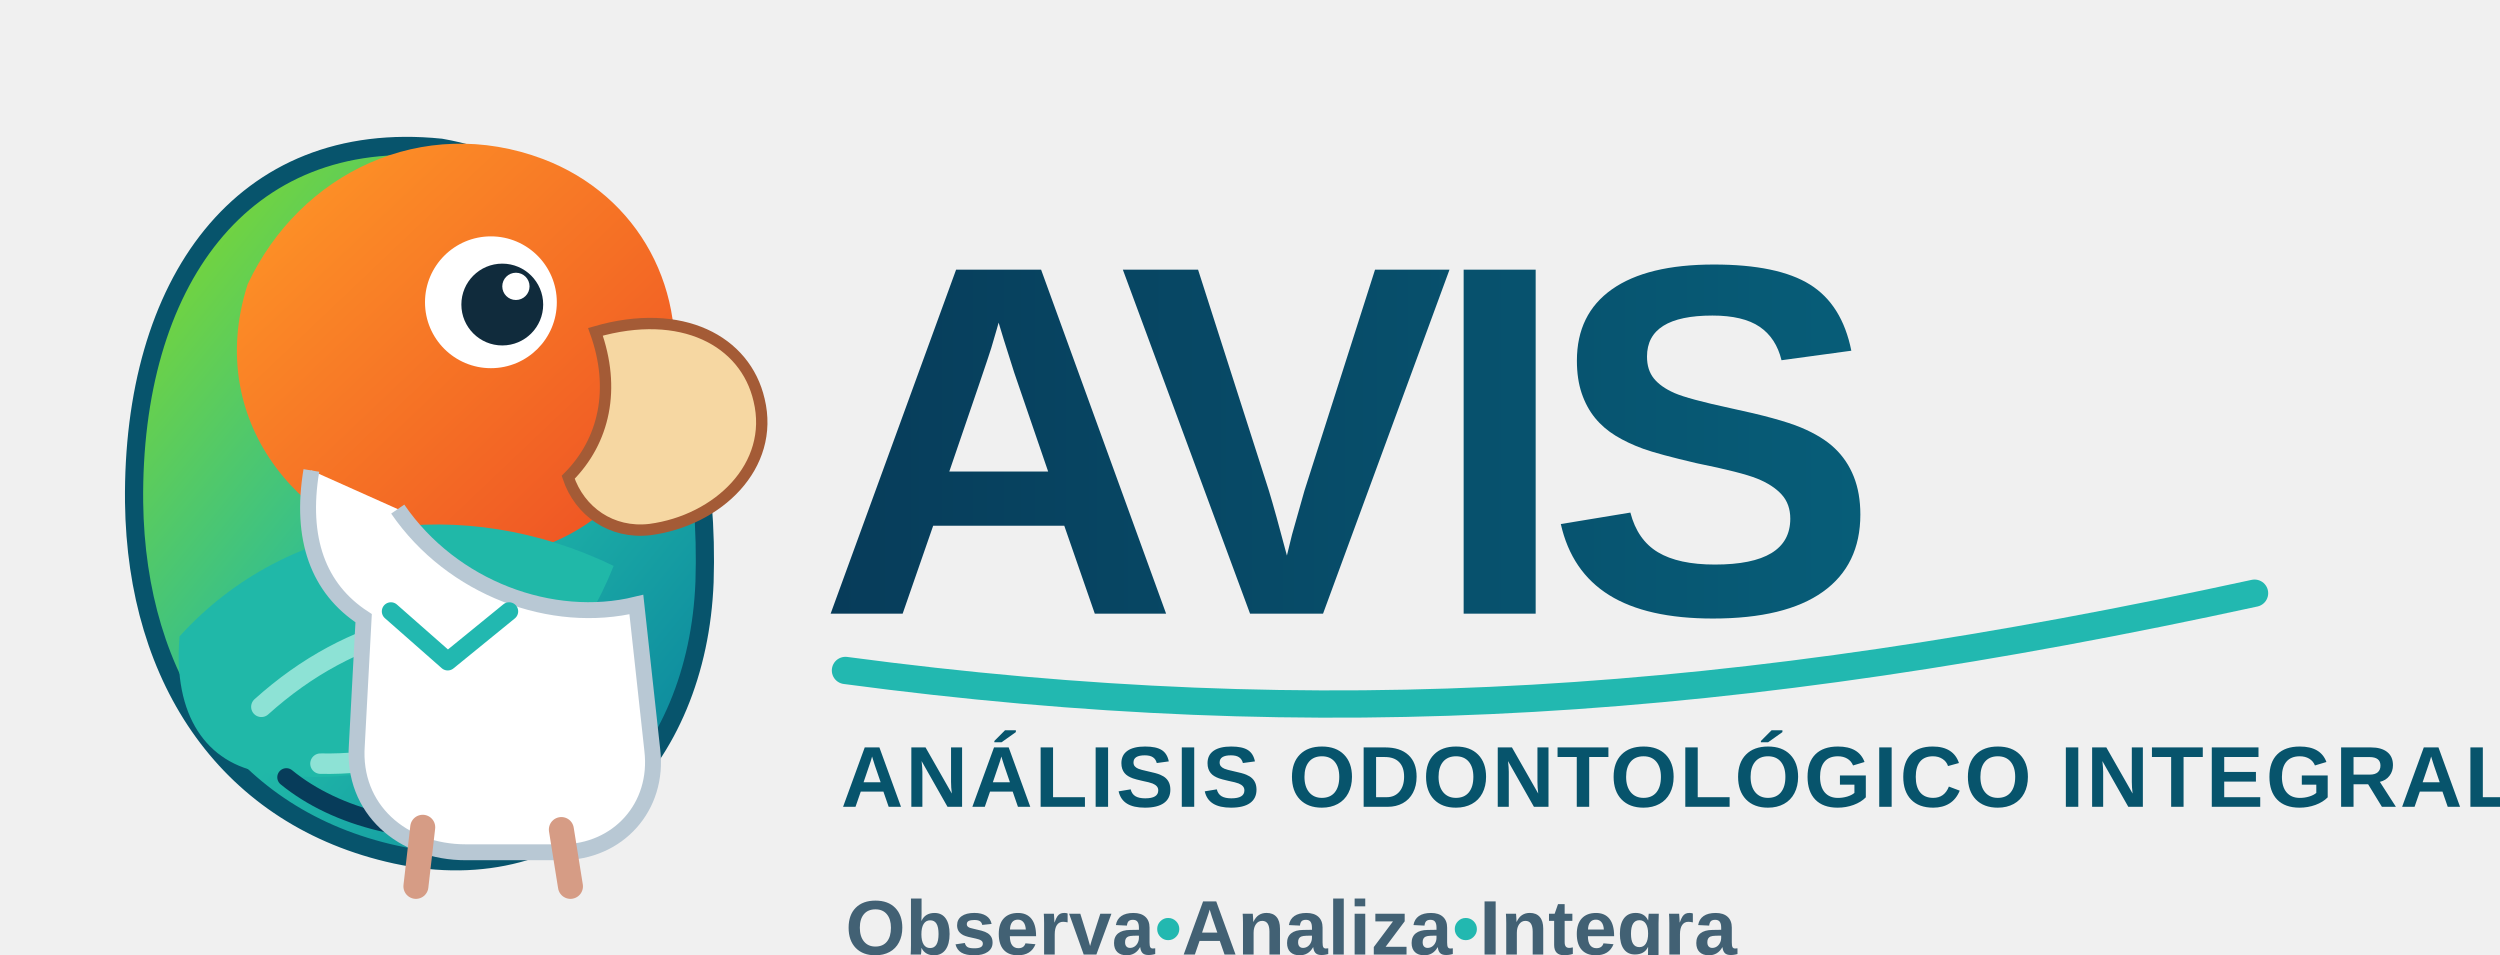
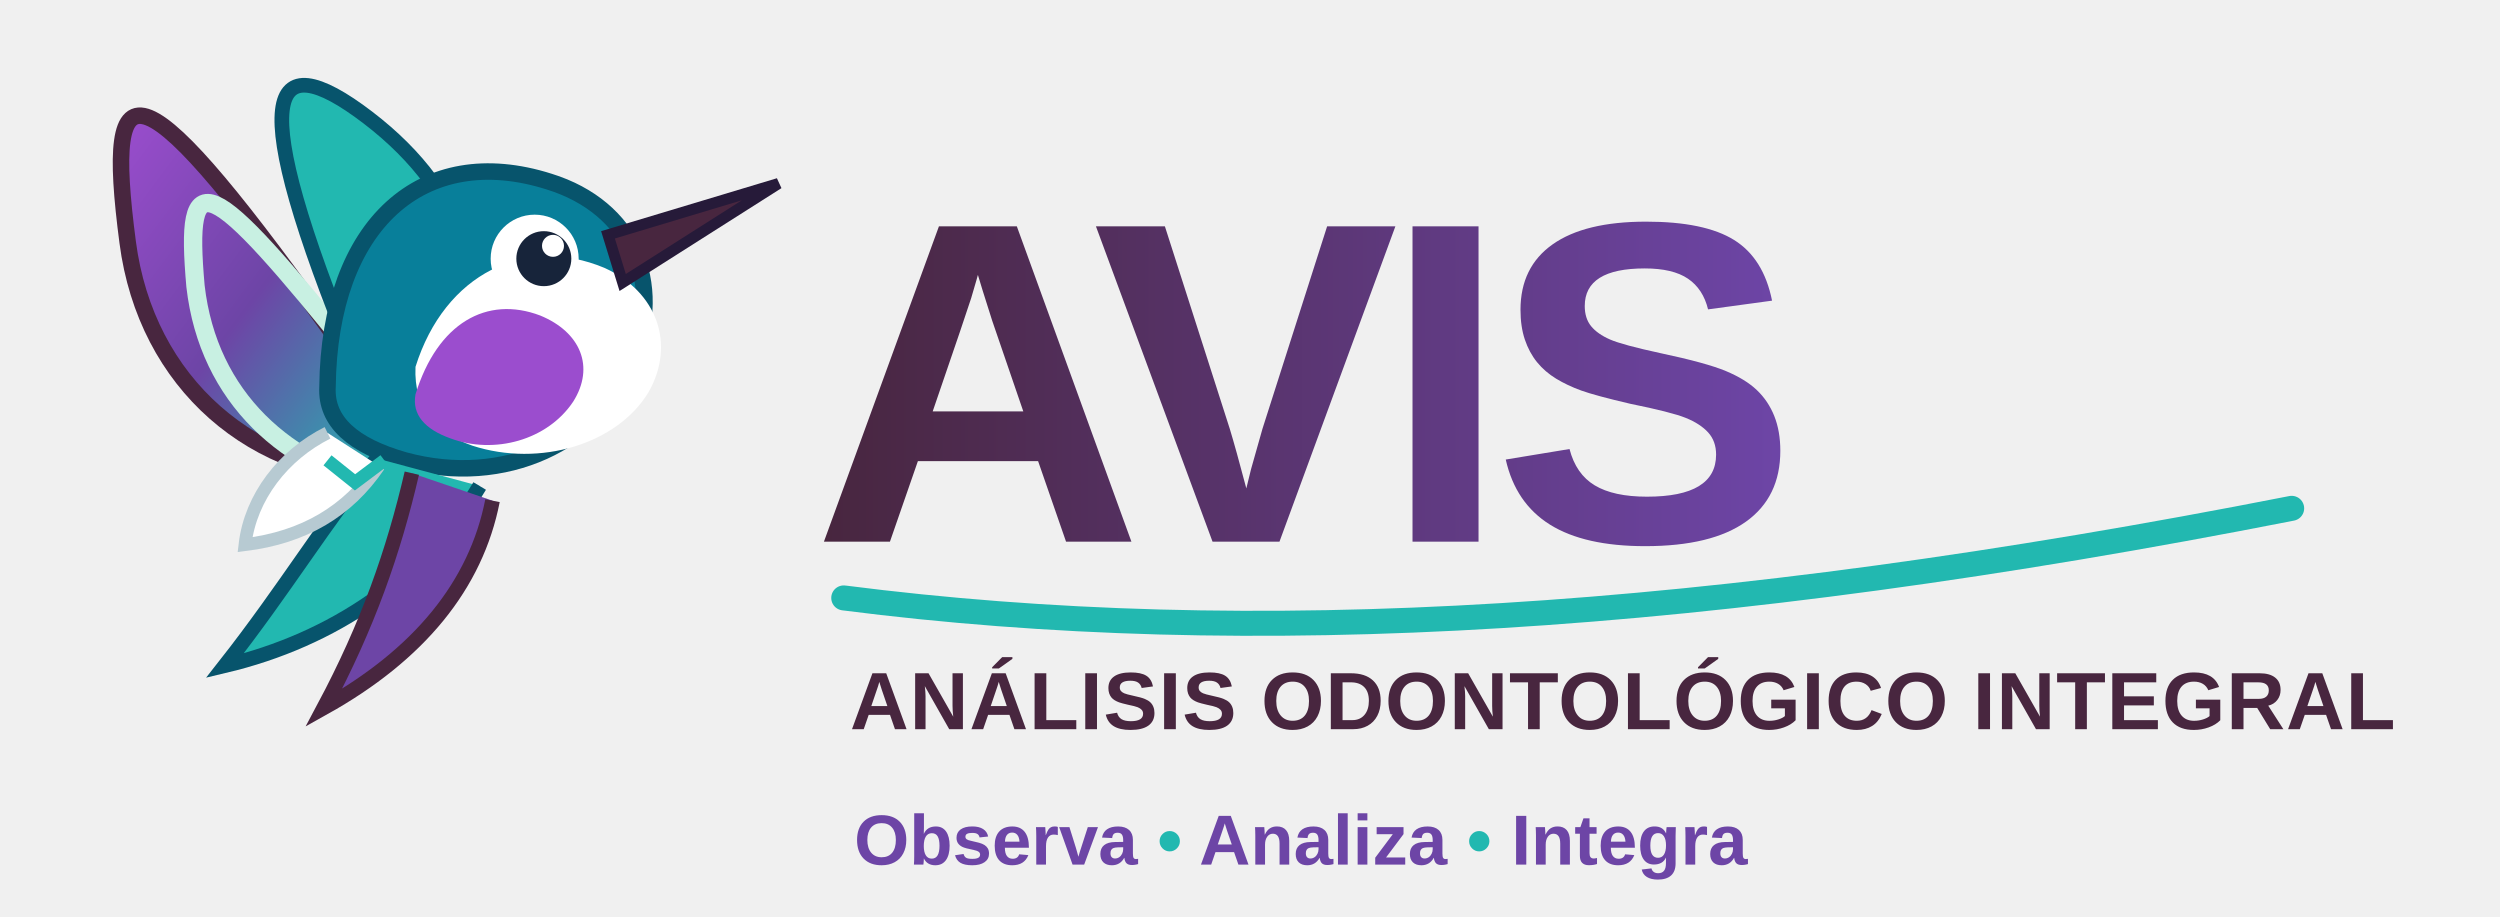
- <svg xmlns="http://www.w3.org/2000/svg" viewBox="0 0 1100 420" role="img" aria-labelledby="t d">
+ <svg xmlns="http://www.w3.org/2000/svg" viewBox="0 0 1200 440" role="img" aria-labelledby="t d">
  <defs>
    <linearGradient id="wing" x1="0" y1="0" x2="1" y2="1">
-       <stop stop-color="#8bdc20" />
-       <stop offset=".55" stop-color="#20b8a8" />
-       <stop offset="1" stop-color="#087c9b" />
-     </linearGradient>
-     <linearGradient id="face" x1="0" y1="0" x2="1" y2="1">
-       <stop stop-color="#ff9a27" />
-       <stop offset="1" stop-color="#ed4d24" />
+       <stop stop-color="#9B4DCE" />
+       <stop offset=".5" stop-color="#6D45A6" />
+       <stop offset="1" stop-color="#22B8B0" />
    </linearGradient>
    <linearGradient id="word" x1="0" y1="0" x2="1" y2="0">
-       <stop stop-color="#073c5a" />
-       <stop offset="1" stop-color="#075d78" />
+       <stop stop-color="#48263F" />
+       <stop offset="1" stop-color="#6D45A6" />
    </linearGradient>
  </defs>
-   <g transform="translate(24 20)">
-     <path d="M170 45C82 36 34 105 35 201c1 79 42 139 115 155 78 17 133-41 136-120 3-93-36-177-116-191Z" fill="url(#wing)" stroke="#07546c" stroke-width="8" />
-     <path d="M85 105c23-49 77-75 130-55 42 16 65 58 56 104-10 49-53 78-105 71-55-7-101-58-81-120Z" fill="url(#face)" />
-     <path d="M238 126c38-11 66 4 72 30 7 29-18 53-48 57-17 2-31-8-36-23 16-16 21-39 12-64Z" fill="#f6d7a2" stroke="#a45b36" stroke-width="5" />
-     <circle cx="192" cy="113" r="29" fill="#fff" />
-     <circle cx="197" cy="114" r="18" fill="#102b3c" />
-     <circle cx="203" cy="106" r="6" fill="#fff" />
-     <path d="M55 260c48-53 125-63 191-31-25 63-85 102-154 91-25-4-40-25-37-60Z" fill="#20b8a8" />
-     <path d="M91 291c40-36 87-46 137-35-25 39-64 61-111 60" fill="none" stroke="#8de2d5" stroke-width="9" stroke-linecap="round" />
-     <path d="M102 322c22 18 57 27 94 22" fill="none" stroke="#073c5a" stroke-width="8" stroke-linecap="round" />
-     <path d="M113 187c-5 30 3 52 23 65l-3 56c-2 28 20 47 48 47h42c25 0 43-20 40-45l-7-64c-37 9-81-7-105-42" fill="#fff" stroke="#b8c8d4" stroke-width="7" />
-     <path d="M148 249l25 22 27-22" fill="none" stroke="#22b8b0" stroke-width="8" stroke-linecap="round" stroke-linejoin="round" />
-     <path d="M162 344l-3 26m64-25 4 25" stroke="#d69c85" stroke-width="11" stroke-linecap="round" />
+   <g transform="translate(12 8) scale(.88)">
+     <path d="M173 180C61 22 43 24 56 123c10 77 69 128 144 128Z" fill="url(#wing)" stroke="#48263F" stroke-width="9" />
+     <path d="M181 186C99 84 87 79 93 147c7 61 50 99 106 111" fill="none" stroke="#C8F0E2" stroke-width="10" />
+     <path d="M180 188C120 42 132 13 187 55c55 42 73 99 40 157" fill="#22B8B0" stroke="#07546C" stroke-width="8" />
+     <path d="M165 202C166 113 217 68 286 90c45 14 63 55 45 98-18 44-69 69-124 54-28-8-43-21-42-40Z" fill="#087F9A" stroke="#07546C" stroke-width="9" />
+     <path d="M213 191c16-51 60-72 103-54 29 13 39 42 24 68-17 28-59 41-96 29-20-7-32-20-31-43Z" fill="#fff" />
+     <path d="M213 206c12-39 39-54 68-43 22 9 30 28 18 47-14 21-43 29-67 20-14-5-21-13-19-24Z" fill="#9B4DCE" />
+     <circle cx="278" cy="132" r="24" fill="#fff" />
+     <circle cx="283" cy="132" r="15" fill="#17243A" />
+     <circle cx="288" cy="125" r="6" fill="#fff" />
+     <path d="M318 119 411 91 326 145Z" fill="#48263F" stroke="#261A39" stroke-width="6" />
+     <path d="M192 241c-28 34-50 71-83 113 59-14 109-48 139-98" fill="#22B8B0" stroke="#07546C" stroke-width="8" />
+     <path d="M211 249c-10 43-24 83-48 128 52-29 83-67 92-113" fill="#6D45A6" stroke="#48263F" stroke-width="8" />
+     <path d="M165 227c-24 12-42 35-45 61 32-4 56-18 73-43" fill="#fff" stroke="#B7CAD2" stroke-width="7" />
+     <path d="M165 242l15 12 16-12" fill="none" stroke="#22B8B0" stroke-width="7" />
  </g>
-   <g transform="translate(360 90)">
-     <text x="0" y="180" font-family="Arial,Helvetica,sans-serif" font-size="220" font-weight="900" letter-spacing="-10" fill="url(#word)">AVIS</text>
-     <path d="M12 205c210 28 390 16 620-34" fill="none" stroke="#22b8b0" stroke-width="12" stroke-linecap="round" />
-     <text x="10" y="265" font-family="Arial,Helvetica,sans-serif" font-size="38" font-weight="700" fill="#07546c" letter-spacing="1">ANÁLISIS ODONTOLÓGICO INTEGRAL</text>
-     <text x="12" y="330" font-family="Arial,Helvetica,sans-serif" font-size="34" font-weight="600" fill="#426174">Observa<tspan fill="#22b8b0"> • </tspan>Analiza<tspan fill="#22b8b0"> • </tspan>Integra</text>
+   <g transform="translate(390 40)">
+     <text x="0" y="220" font-family="Arial,Helvetica,sans-serif" font-size="220" font-weight="900" letter-spacing="-8" fill="url(#word)">AVIS</text>
+     <path d="M15 247c195 25 415 12 695-43" fill="none" stroke="#22B8B0" stroke-width="12" stroke-linecap="round" />
+     <text x="18" y="310" font-family="Arial,Helvetica,sans-serif" font-size="39" font-weight="700" letter-spacing=".5" fill="#48263F">ANÁLISIS ODONTOLÓGICO INTEGRAL</text>
+     <text x="20" y="375" font-family="Arial,Helvetica,sans-serif" font-size="34" font-weight="600" fill="#6D45A6">Observa <tspan fill="#22B8B0">•</tspan> Analiza <tspan fill="#22B8B0">•</tspan> Integra</text>
  </g>
</svg>
